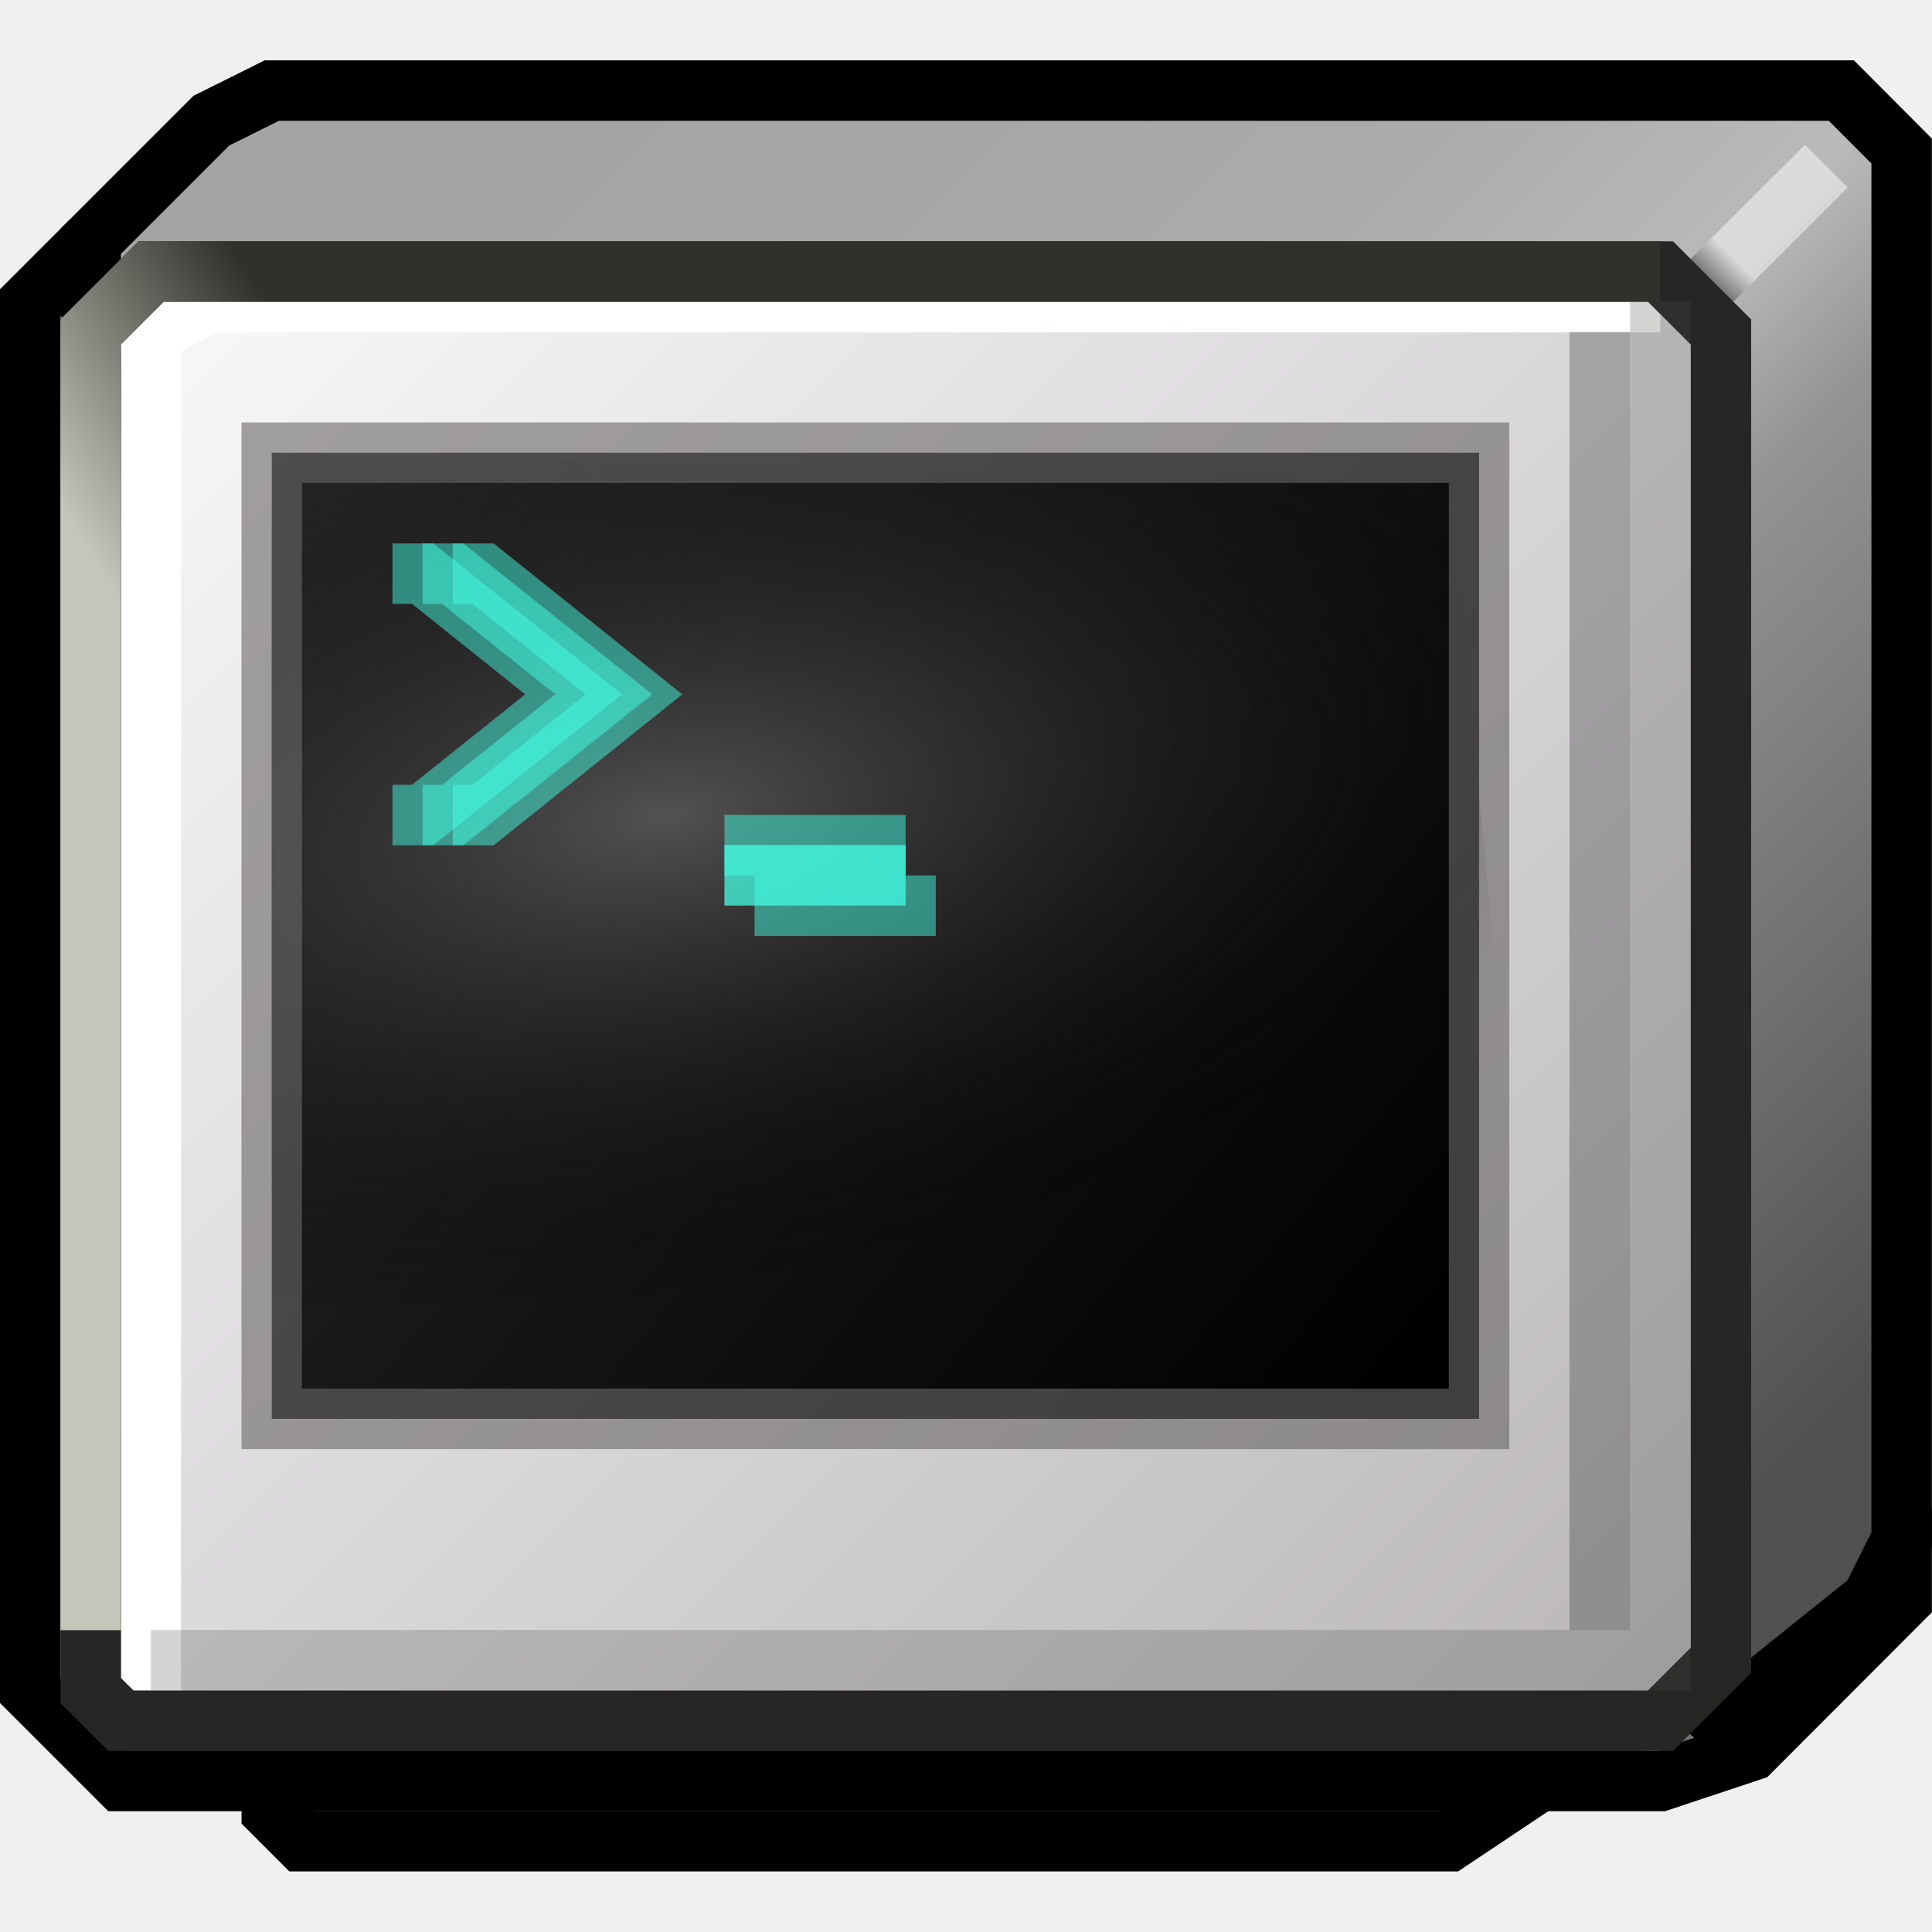
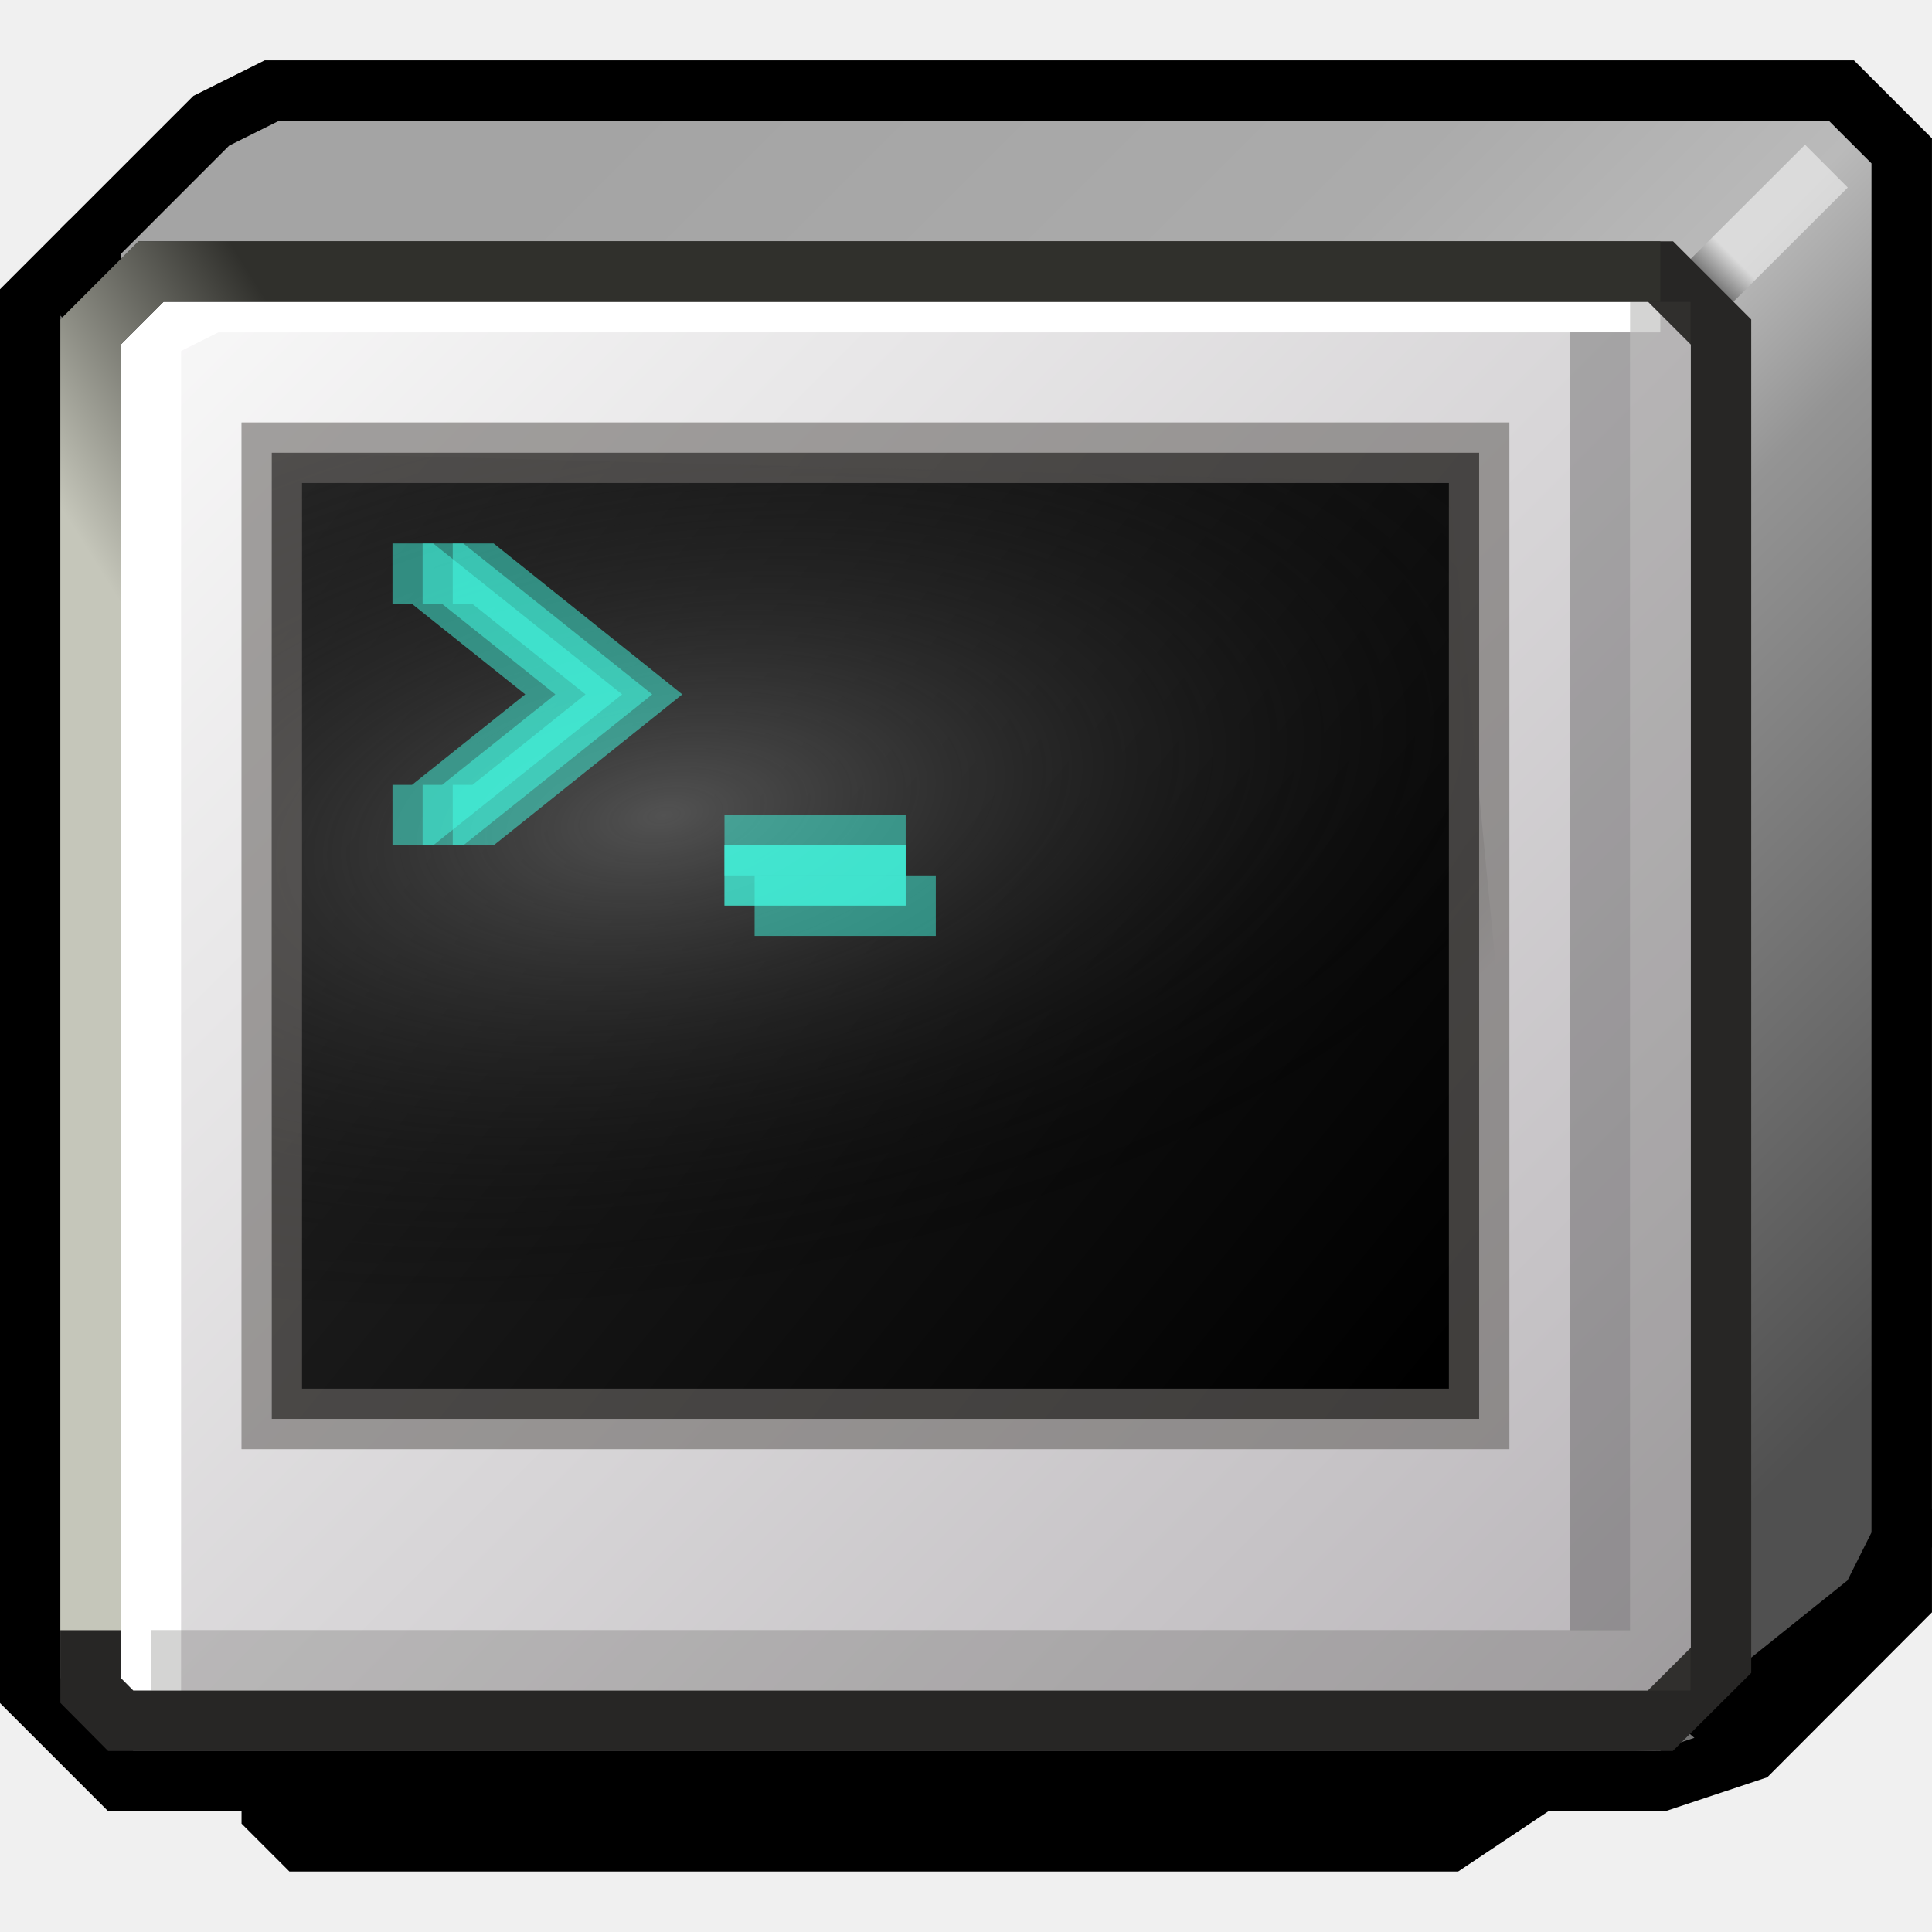
- <svg xmlns="http://www.w3.org/2000/svg" xmlns:xlink="http://www.w3.org/1999/xlink" width="32" height="32" viewBox="0 0 8.467 8.467" version="1.1" id="svg5">
+ <svg xmlns="http://www.w3.org/2000/svg" xmlns:xlink="http://www.w3.org/1999/xlink" width="32" height="32" viewBox="0 0 32 32" version="1.1" id="svg5" xml:space="preserve">
  <defs id="defs2">
    <linearGradient id="linearGradient49170">
      <stop style="stop-color:#000000;stop-opacity:1;" offset="0" id="stop49166" />
      <stop style="stop-color:#ffffff;stop-opacity:1;" offset="0.239" id="stop49174" />
      <stop style="stop-color:#ffffff;stop-opacity:1;" offset="1" id="stop49168" />
    </linearGradient>
    <linearGradient id="linearGradient44827">
      <stop style="stop-color:#c5c6ba;stop-opacity:1;" offset="0" id="stop44823" />
      <stop style="stop-color:#30302c;stop-opacity:1;" offset="1" id="stop44825" />
    </linearGradient>
    <linearGradient id="linearGradient40197">
      <stop style="stop-color:#525252;stop-opacity:1;" offset="0" id="stop40193" />
      <stop style="stop-color:#000000;stop-opacity:0;" offset="1" id="stop40195" />
    </linearGradient>
    <linearGradient id="linearGradient40185">
      <stop style="stop-color:#000000;stop-opacity:1;" offset="0" id="stop40181" />
      <stop style="stop-color:#292929;stop-opacity:1;" offset="1" id="stop40183" />
    </linearGradient>
    <linearGradient id="linearGradient30396">
      <stop style="stop-color:#a4a4a4;stop-opacity:1;" offset="0" id="stop30392" />
      <stop style="stop-color:#ababab;stop-opacity:1;" offset="0.333" id="stop35864" />
      <stop style="stop-color:#bababa;stop-opacity:1;" offset="0.5" id="stop34963" />
      <stop style="stop-color:#949494;stop-opacity:1;" offset="0.595" id="stop35862" />
      <stop style="stop-color:#505050;stop-opacity:1;" offset="1" id="stop30394" />
    </linearGradient>
    <linearGradient id="linearGradient10798">
      <stop style="stop-color:#b6b2b6;stop-opacity:1;" offset="0" id="stop10794" />
      <stop style="stop-color:#f9f9f9;stop-opacity:1;" offset="1" id="stop10796" />
    </linearGradient>
    <filter x="-0.156" y="-0.461" width="1.341" height="2.009" filterUnits="objectBoundingBox" id="filter-1">
      <feOffset dx="1" dy="1" in="SourceAlpha" result="shadowOffsetOuter1" id="feOffset3055" />
      <feGaussianBlur stdDeviation="2" in="shadowOffsetOuter1" result="shadowBlurOuter1" id="feGaussianBlur3057" />
      <feColorMatrix values="0 0 0 0 0   0 0 0 0 0   0 0 0 0 0  0 0 0 0.5 0" type="matrix" in="shadowBlurOuter1" result="shadowMatrixOuter1" id="feColorMatrix3059" />
      <feMerge id="feMerge3065">
        <feMergeNode in="shadowMatrixOuter1" id="feMergeNode3061" />
        <feMergeNode in="SourceGraphic" id="feMergeNode3063" />
      </feMerge>
    </filter>
    <linearGradient x1="7.888" y1="7.036" x2="7.888" y2="20.824" id="linearGradient-2" gradientTransform="scale(2.345208,0.4264014)" gradientUnits="userSpaceOnUse">
      <stop stop-color="#444455" offset="0%" id="stop3068" />
      <stop stop-color="#AAAAAA" offset="100%" id="stop3070" />
    </linearGradient>
    <linearGradient x1="7" y1="5.25" x2="19" y2="5.25" id="linearGradient-3" gradientTransform="scale(1.5,0.6666667)" gradientUnits="userSpaceOnUse">
      <stop stop-color="#BBBBCC" offset="0%" id="stop3073" />
      <stop stop-color="#222233" offset="100%" id="stop3075" />
    </linearGradient>
    <linearGradient x1="0.108" y1="0.293" x2="0.964" y2="0.293" id="linearGradient-4">
      <stop stop-color="#444455" offset="0%" id="stop3078" />
      <stop stop-color="#333344" offset="100%" id="stop3080" />
    </linearGradient>
    <linearGradient x1="13" y1="11.25" x2="13" y2="5.25" id="linearGradient-5" gradientTransform="scale(1.5,0.6666667)" gradientUnits="userSpaceOnUse">
      <stop stop-color="#BBBBCC" stop-opacity="0" offset="0%" id="stop3083" />
      <stop stop-color="#000000" stop-opacity="0.905" offset="100%" id="stop3085" />
    </linearGradient>
    <linearGradient x1="1.789" y1="2.236" x2="42.038" y2="42.485" id="linearGradient-6" gradientTransform="scale(1.118034,0.8944272)" gradientUnits="userSpaceOnUse">
      <stop stop-color="#FFFFFF" offset="0%" id="stop3088" />
      <stop stop-color="#928C92" offset="100%" id="stop3090" />
    </linearGradient>
    <filter x="0" y="0" width="1" height="1" filterUnits="objectBoundingBox" id="filter-8">
      <feOffset dx="0" dy="0" in="SourceAlpha" result="shadowOffsetInner1" id="feOffset3094" />
      <feComposite in="shadowOffsetInner1" in2="SourceAlpha" operator="arithmetic" k2="-1" k3="1" result="shadowInnerInner1" id="feComposite3096" k1="0" k4="0" />
      <feColorMatrix values="0 0 0 0 0   0 0 0 0 0   0 0 0 0 0  0 0 0 0.5 0" type="matrix" in="shadowInnerInner1" id="feColorMatrix3098" />
    </filter>
    <mask id="mask-9" maskContentUnits="userSpaceOnUse" maskUnits="objectBoundingBox" x="0" y="0" width="2" height="1" fill="#ffffff">
      <rect id="use3101" x="40" y="35" width="2" height="1" />
    </mask>
    <linearGradient xlink:href="#linearGradient10798" id="linearGradient10800" x1="7.673" y1="7.937" x2="0.794" y2="1.058" gradientUnits="userSpaceOnUse" />
    <linearGradient xlink:href="#linearGradient30396" id="linearGradient30398" x1="2.249" y1="0.926" x2="7.805" y2="6.482" gradientUnits="userSpaceOnUse" />
    <linearGradient xlink:href="#linearGradient40185" id="linearGradient40187" x1="6.218" y1="6.085" x2="1.191" y2="1.984" gradientUnits="userSpaceOnUse" />
    <radialGradient xlink:href="#linearGradient40197" id="radialGradient40191" cx="2.91" cy="3.407" fx="2.91" fy="3.407" r="2.778" gradientTransform="matrix(1.52381,-0.2380952,0.1176205,0.7527711,-1.925179,1.700509)" gradientUnits="userSpaceOnUse" />
    <linearGradient xlink:href="#linearGradient44827" id="linearGradient44829" x1="0.529" y1="2.646" x2="1.587" y2="1.984" gradientUnits="userSpaceOnUse" />
    <linearGradient xlink:href="#linearGradient49170" id="linearGradient49172" x1="7.541" y1="1.191" x2="8.07" y2="0.661" gradientUnits="userSpaceOnUse" gradientTransform="translate(-0.0661459,0.06614581)" />
  </defs>
  <g id="layer1">
-     <path style="fill:#737373;fill-opacity:1;stroke:#000000;stroke-width:0.265;stroke-linejoin:miter;stroke-dasharray:none;stroke-opacity:1" d="M 7.078,7.342 H 6.681 c -0.468,0.838 0.53,0.399 0.397,0 z" id="path21954" />
-     <path style="fill:none;stroke:#000000;stroke-width:0.265;stroke-linejoin:miter;stroke-dasharray:none;stroke-opacity:1" d="m 1.191,7.276 v 0.661 l 0.132,0.132 4.762,-10e-8 h 0.265 l 0.397,-0.265 1e-7,-0.397 V 7.276 Z" id="path9654" />
-     <path style="fill:#737373;fill-opacity:1;stroke:#000000;stroke-width:0.265;stroke-linejoin:miter;stroke-dasharray:none;stroke-opacity:1" d="m 0.397,1.058 -0.265,0.265 0,6.085 0.397,0.397 H 0.926 7.276 L 7.673,7.673 8.334,7.011 V 6.615" id="path24837" />
-     <path style="fill:url(#linearGradient30398);fill-opacity:1;stroke:#000000;stroke-width:0.265;stroke-linejoin:miter;stroke-dasharray:none;stroke-opacity:1" d="M 7.541,7.541 8.202,7.011 8.334,6.747 l 0,-6.085 L 8.07,0.397 H 1.191 L 0.926,0.529 0.397,1.058 l 4e-8,0.265 z" id="path22960" />
-     <path style="fill:url(#linearGradient10800);fill-opacity:1;stroke:none;stroke-width:0.265;stroke-linejoin:miter;stroke-dasharray:none;stroke-opacity:1" d="M 0.397,1.455 0.661,1.191 H 7.276 L 7.541,1.587 l 0,5.821 L 7.276,7.673 0.661,7.541 0.397,7.276 l 4e-8,-5.689 z" id="path9836" />
-     <path style="fill:none;fill-opacity:1;stroke:url(#linearGradient49172);stroke-width:0.265;stroke-linecap:butt;stroke-linejoin:miter;stroke-dasharray:none;stroke-opacity:0.484" d="M 7.342,1.389 8.004,0.728" id="path47436" />
-     <path style="fill:none;stroke:#ffffff;stroke-width:0.265;stroke-linejoin:miter;stroke-dasharray:none;stroke-opacity:1" d="m 0.661,7.541 4e-8,-6.085 0.265,-0.132 H 7.276" id="path8926-5" />
-     <path style="fill:none;stroke:#272625;stroke-width:0.265;stroke-linejoin:miter;stroke-dasharray:none;stroke-opacity:1" d="m 0.397,1.455 0.265,-0.265 6.615,-1e-7 0.265,0.265 v 0.736 5.085 l -0.265,0.265 -6.747,0 -0.132,-0.132 8e-8,-5.821 z" id="path8420" />
-     <path style="fill:none;stroke:url(#linearGradient44829);stroke-width:0.265;stroke-linejoin:miter;stroke-dasharray:none;stroke-opacity:1" d="m 0.397,7.144 6e-8,-5.689 0.265,-0.265 H 7.276" id="path8926" />
-     <path style="fill:none;fill-opacity:1;stroke:#4e4d49;stroke-width:0.265;stroke-linejoin:miter;stroke-dasharray:none;stroke-opacity:0.242" d="M 7.276,1.323 V 7.276 H 0.661" id="path36851" />
-     <path style="fill:url(#linearGradient40187);fill-opacity:1;stroke:#272625;stroke-width:0.265;stroke-linecap:square;stroke-linejoin:miter;stroke-dasharray:none;stroke-opacity:0.242" d="M 1.191,1.984 H 6.482 V 6.218 H 1.191 V 1.984" id="path39253" />
-     <path style="fill:url(#radialGradient40191);fill-opacity:1;stroke:none;stroke-width:0.265;stroke-linecap:square;stroke-linejoin:miter;stroke-dasharray:none;stroke-opacity:0.242" d="M 1.191,1.984 6.35,2.117 6.747,6.218 H 1.191 V 1.984" id="path40189" />
-     <path style="fill:none;stroke:#42ffe6;stroke-width:0.265;stroke-opacity:0.484" d="M 1.72,2.514 H 1.852 L 2.514,3.043 1.852,3.572 H 1.72" id="path57078" />
-     <path style="fill:none;stroke:#42ffe6;stroke-width:0.265;stroke-opacity:0.484" d="M 1.984,2.514 H 2.117 L 2.778,3.043 2.117,3.572 H 1.984" id="path56273" />
-     <path style="fill:none;stroke:#42ffe6;stroke-width:0.265;stroke-opacity:0.484" d="M 1.852,2.514 H 1.984 L 2.646,3.043 1.984,3.572 H 1.852" id="path52664" />
-     <path style="fill:none;fill-opacity:1;stroke:#000000;stroke-width:0.265;stroke-linecap:butt;stroke-linejoin:miter;stroke-dasharray:none;stroke-opacity:0.242" d="M 7.011,1.455 V 7.144" id="path41932" />
-     <path style="fill:none;fill-opacity:1;stroke:#7c7976;stroke-width:0.265;stroke-linecap:square;stroke-linejoin:miter;stroke-dasharray:none;stroke-opacity:0.484" d="M 1.191,1.984 H 6.482 V 6.218 H 1.191 V 1.984" id="path51798" />
-     <path style="fill:none;stroke:#42ffe6;stroke-width:0.265;stroke-opacity:0.484" d="m 3.175,3.704 h 0.794" id="path57947" />
-     <path style="fill:none;stroke:#42ffe6;stroke-width:0.265;stroke-opacity:0.484" d="m 4.101,3.969 h -0.794" id="path57949" />
-     <path style="fill:none;stroke:#42ffe6;stroke-width:0.265;stroke-opacity:0.484" d="M 3.175,3.836 H 3.969" id="path57951" />
-     <path style="fill:none;stroke:#42ffe6;stroke-width:0.265;stroke-opacity:0.484" d="m 3.969,3.836 h -0.794" id="path61019" />
+     <g id="layer1-1" transform="matrix(3.779528,0,0,3.779528,7.2480644e-7,1.0052592e-6)">
+       <path style="fill:#737373;fill-opacity:1;stroke:#000000;stroke-width:0.265;stroke-linejoin:miter;stroke-dasharray:none;stroke-opacity:1" d="M 7.078,7.342 H 6.681 c -0.468,0.838 0.53,0.399 0.397,0 z" id="path21954" />
+       <path style="fill:none;stroke:#000000;stroke-width:0.265;stroke-linejoin:miter;stroke-dasharray:none;stroke-opacity:1" d="m 1.191,7.276 v 0.661 l 0.132,0.132 4.762,-10e-8 h 0.265 l 0.397,-0.265 1e-7,-0.397 V 7.276 Z" id="path9654" />
+       <path style="fill:#737373;fill-opacity:1;stroke:#000000;stroke-width:0.265;stroke-linejoin:miter;stroke-dasharray:none;stroke-opacity:1" d="M 0.397,1.058 0.132,1.323 V 7.408 L 0.529,7.805 H 0.926 7.276 L 7.673,7.673 8.334,7.011 V 6.615" id="path24837" />
+       <path style="fill:url(#linearGradient30398);fill-opacity:1;stroke:#000000;stroke-width:0.265;stroke-linejoin:miter;stroke-dasharray:none;stroke-opacity:1" d="M 7.541,7.541 8.202,7.011 8.334,6.747 V 0.661 L 8.07,0.397 H 1.191 L 0.926,0.529 0.397,1.058 l 4e-8,0.265 z" id="path22960" />
+       <path style="fill:url(#linearGradient10800);fill-opacity:1;stroke:none;stroke-width:0.265;stroke-linejoin:miter;stroke-dasharray:none;stroke-opacity:1" d="M 0.397,1.455 0.661,1.191 H 7.276 L 7.541,1.587 V 7.408 L 7.276,7.673 0.661,7.541 0.397,7.276 l 4e-8,-5.689 z" id="path9836" />
+       <path style="fill:none;fill-opacity:1;stroke:url(#linearGradient49172);stroke-width:0.265;stroke-linecap:butt;stroke-linejoin:miter;stroke-dasharray:none;stroke-opacity:0.484" d="M 7.342,1.389 8.004,0.728" id="path47436" />
+       <path style="fill:none;stroke:#ffffff;stroke-width:0.265;stroke-linejoin:miter;stroke-dasharray:none;stroke-opacity:1" d="m 0.661,7.541 4e-8,-6.085 0.265,-0.132 H 7.276" id="path8926-5" />
+       <path style="fill:none;stroke:#272625;stroke-width:0.265;stroke-linejoin:miter;stroke-dasharray:none;stroke-opacity:1" d="m 0.397,1.455 0.265,-0.265 6.615,-1e-7 0.265,0.265 V 2.191 7.276 L 7.276,7.541 H 0.529 L 0.397,7.408 l 8e-8,-5.821 z" id="path8420" />
+       <path style="fill:none;stroke:url(#linearGradient44829);stroke-width:0.265;stroke-linejoin:miter;stroke-dasharray:none;stroke-opacity:1" d="m 0.397,7.144 6e-8,-5.689 0.265,-0.265 H 7.276" id="path8926" />
+       <path style="fill:none;fill-opacity:1;stroke:#4e4d49;stroke-width:0.265;stroke-linejoin:miter;stroke-dasharray:none;stroke-opacity:0.242" d="M 7.276,1.323 V 7.276 H 0.661" id="path36851" />
+       <path style="fill:url(#linearGradient40187);fill-opacity:1;stroke:#272625;stroke-width:0.265;stroke-linecap:square;stroke-linejoin:miter;stroke-dasharray:none;stroke-opacity:0.242" d="M 1.191,1.984 H 6.482 V 6.218 H 1.191 V 1.984" id="path39253" />
+       <path style="fill:url(#radialGradient40191);fill-opacity:1;stroke:none;stroke-width:0.265;stroke-linecap:square;stroke-linejoin:miter;stroke-dasharray:none;stroke-opacity:0.242" d="M 1.191,1.984 6.35,2.117 6.747,6.218 H 1.191 V 1.984" id="path40189" />
+       <path style="fill:none;stroke:#42ffe6;stroke-width:0.265;stroke-opacity:0.484" d="M 1.72,2.514 H 1.852 L 2.514,3.043 1.852,3.572 H 1.72" id="path57078" />
+       <path style="fill:none;stroke:#42ffe6;stroke-width:0.265;stroke-opacity:0.484" d="M 1.984,2.514 H 2.117 L 2.778,3.043 2.117,3.572 H 1.984" id="path56273" />
+       <path style="fill:none;stroke:#42ffe6;stroke-width:0.265;stroke-opacity:0.484" d="M 1.852,2.514 H 1.984 L 2.646,3.043 1.984,3.572 H 1.852" id="path52664" />
+       <path style="fill:none;fill-opacity:1;stroke:#000000;stroke-width:0.265;stroke-linecap:butt;stroke-linejoin:miter;stroke-dasharray:none;stroke-opacity:0.242" d="M 7.011,1.455 V 7.144" id="path41932" />
+       <path style="fill:none;fill-opacity:1;stroke:#7c7976;stroke-width:0.265;stroke-linecap:square;stroke-linejoin:miter;stroke-dasharray:none;stroke-opacity:0.484" d="M 1.191,1.984 H 6.482 V 6.218 H 1.191 V 1.984" id="path51798" />
+       <path style="fill:none;stroke:#42ffe6;stroke-width:0.265;stroke-opacity:0.484" d="m 3.175,3.704 h 0.794" id="path57947" />
+       <path style="fill:none;stroke:#42ffe6;stroke-width:0.265;stroke-opacity:0.484" d="m 4.101,3.969 h -0.794" id="path57949" />
+       <path style="fill:none;stroke:#42ffe6;stroke-width:0.265;stroke-opacity:0.484" d="M 3.175,3.836 H 3.969" id="path57951" />
+       <path style="fill:none;stroke:#42ffe6;stroke-width:0.265;stroke-opacity:0.484" d="m 3.969,3.836 h -0.794" id="path61019" />
+     </g>
  </g>
</svg>
